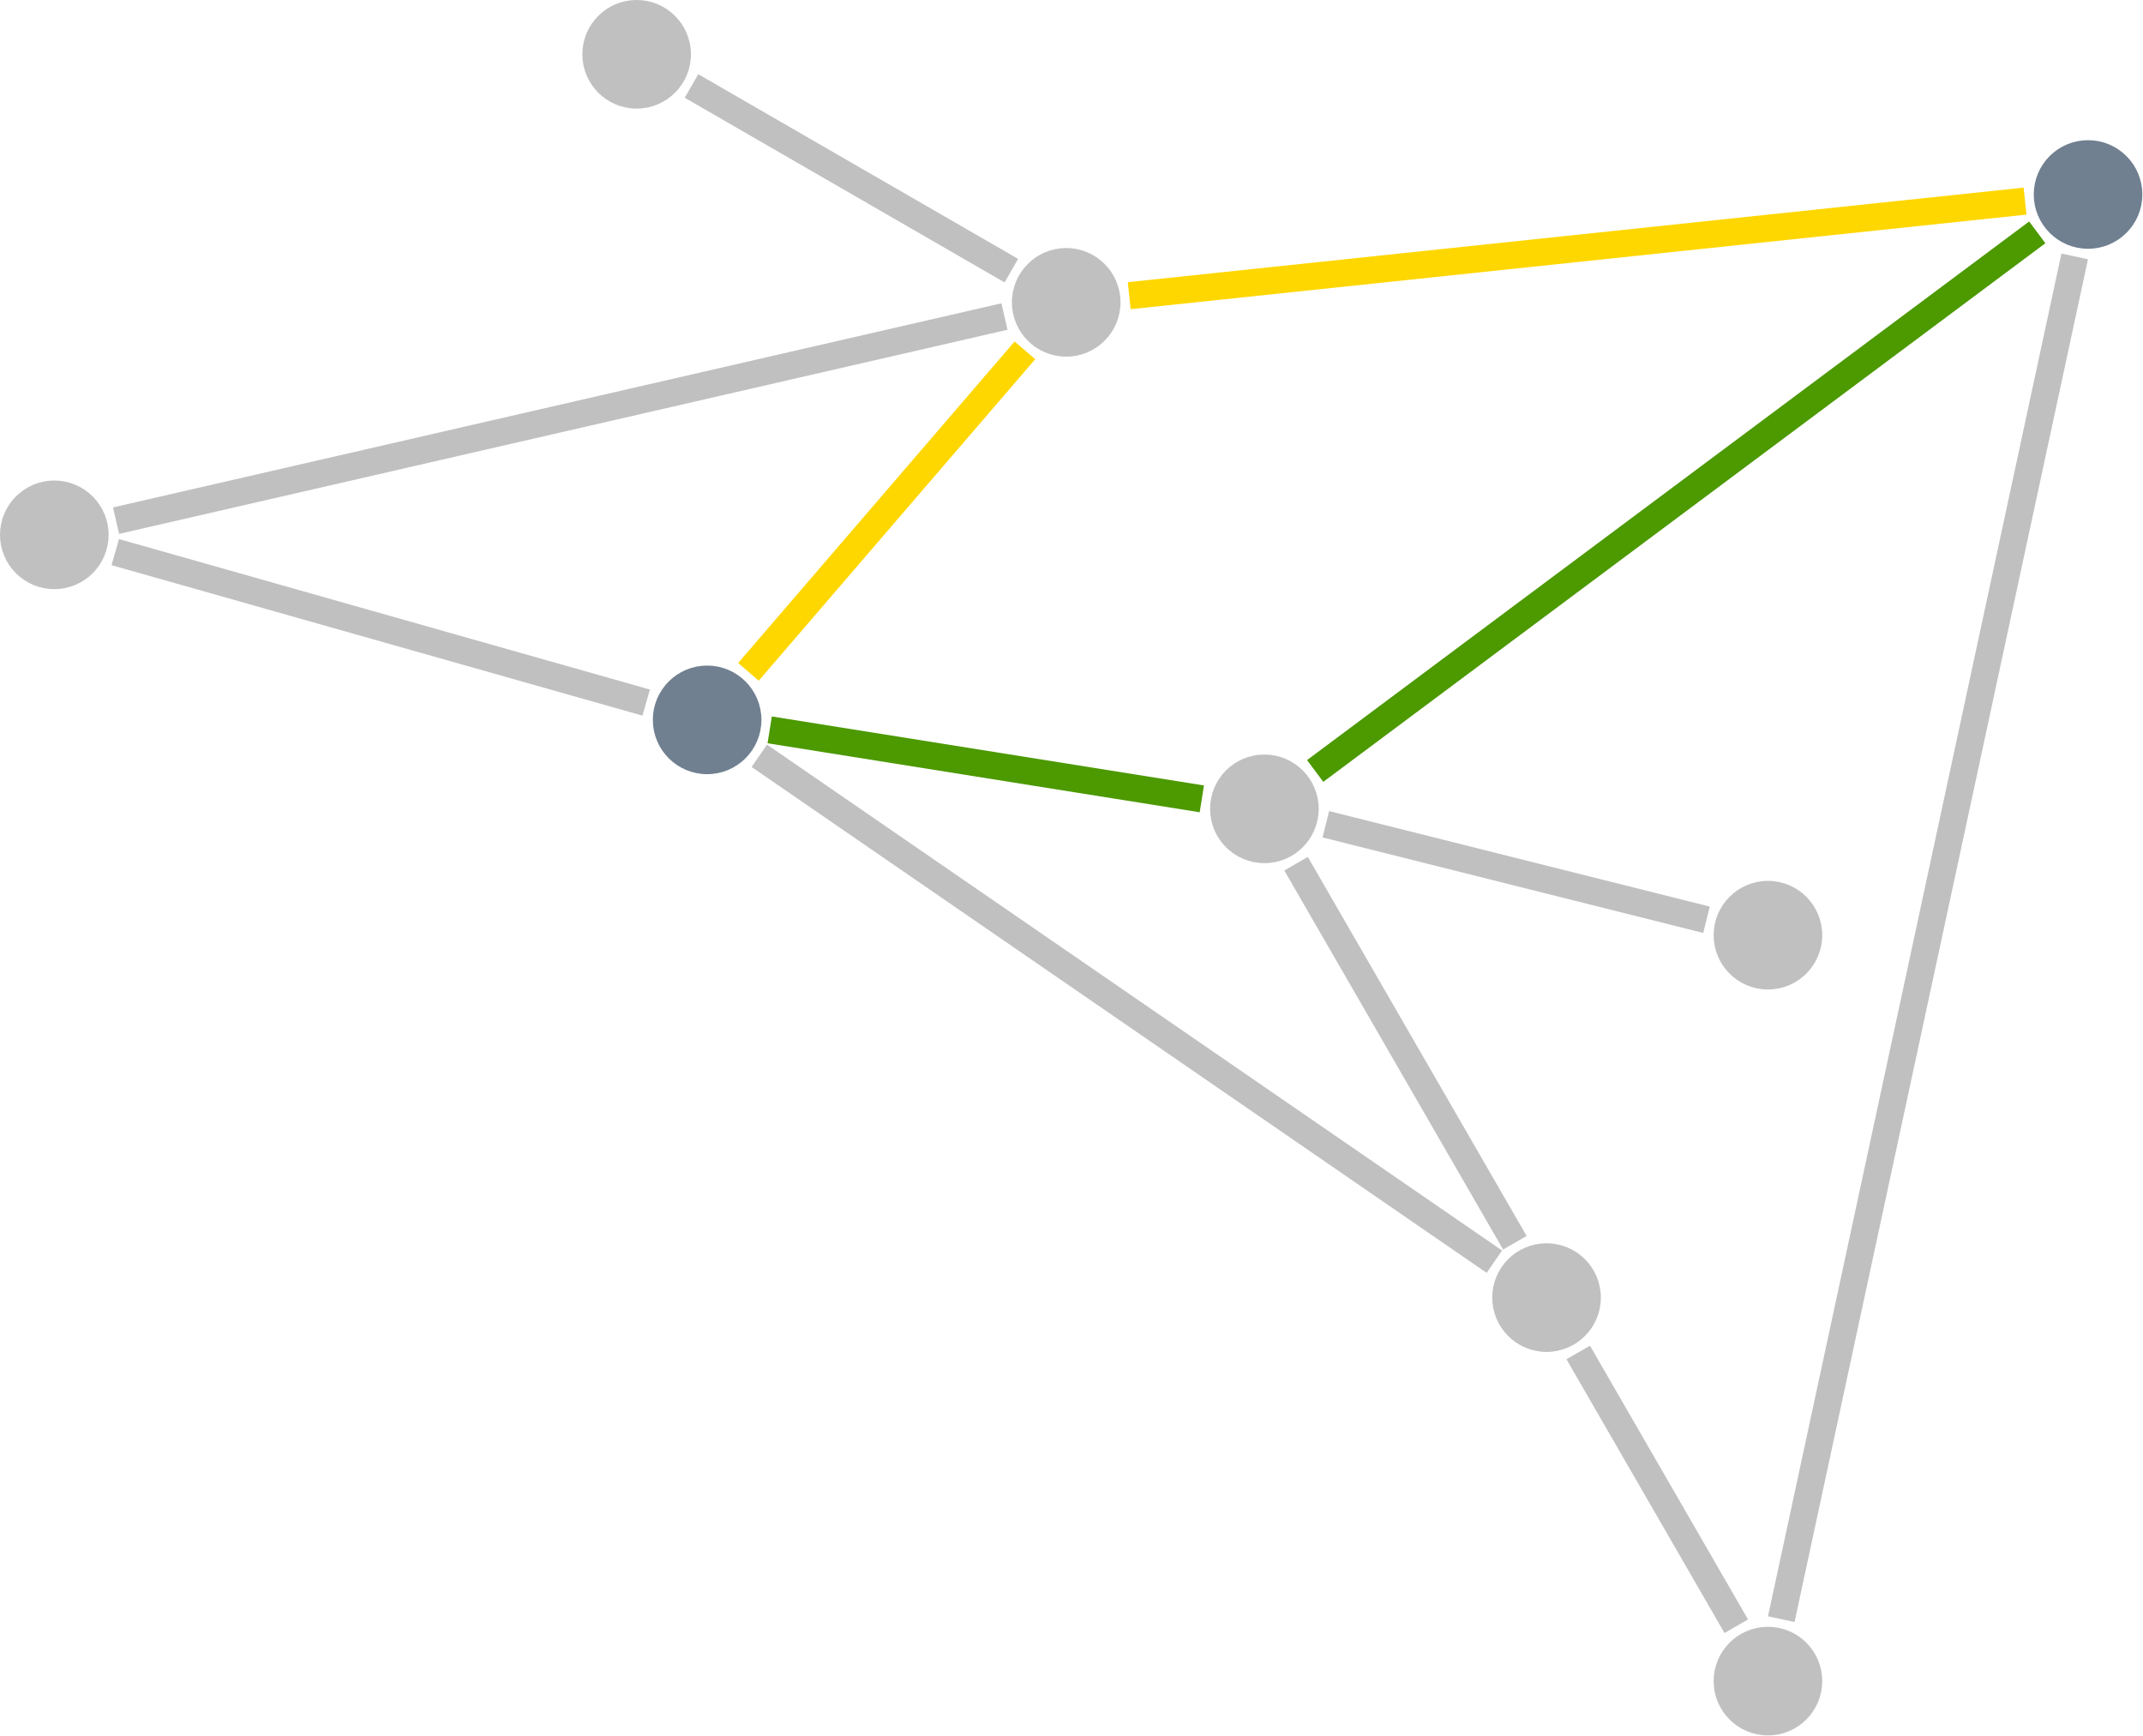
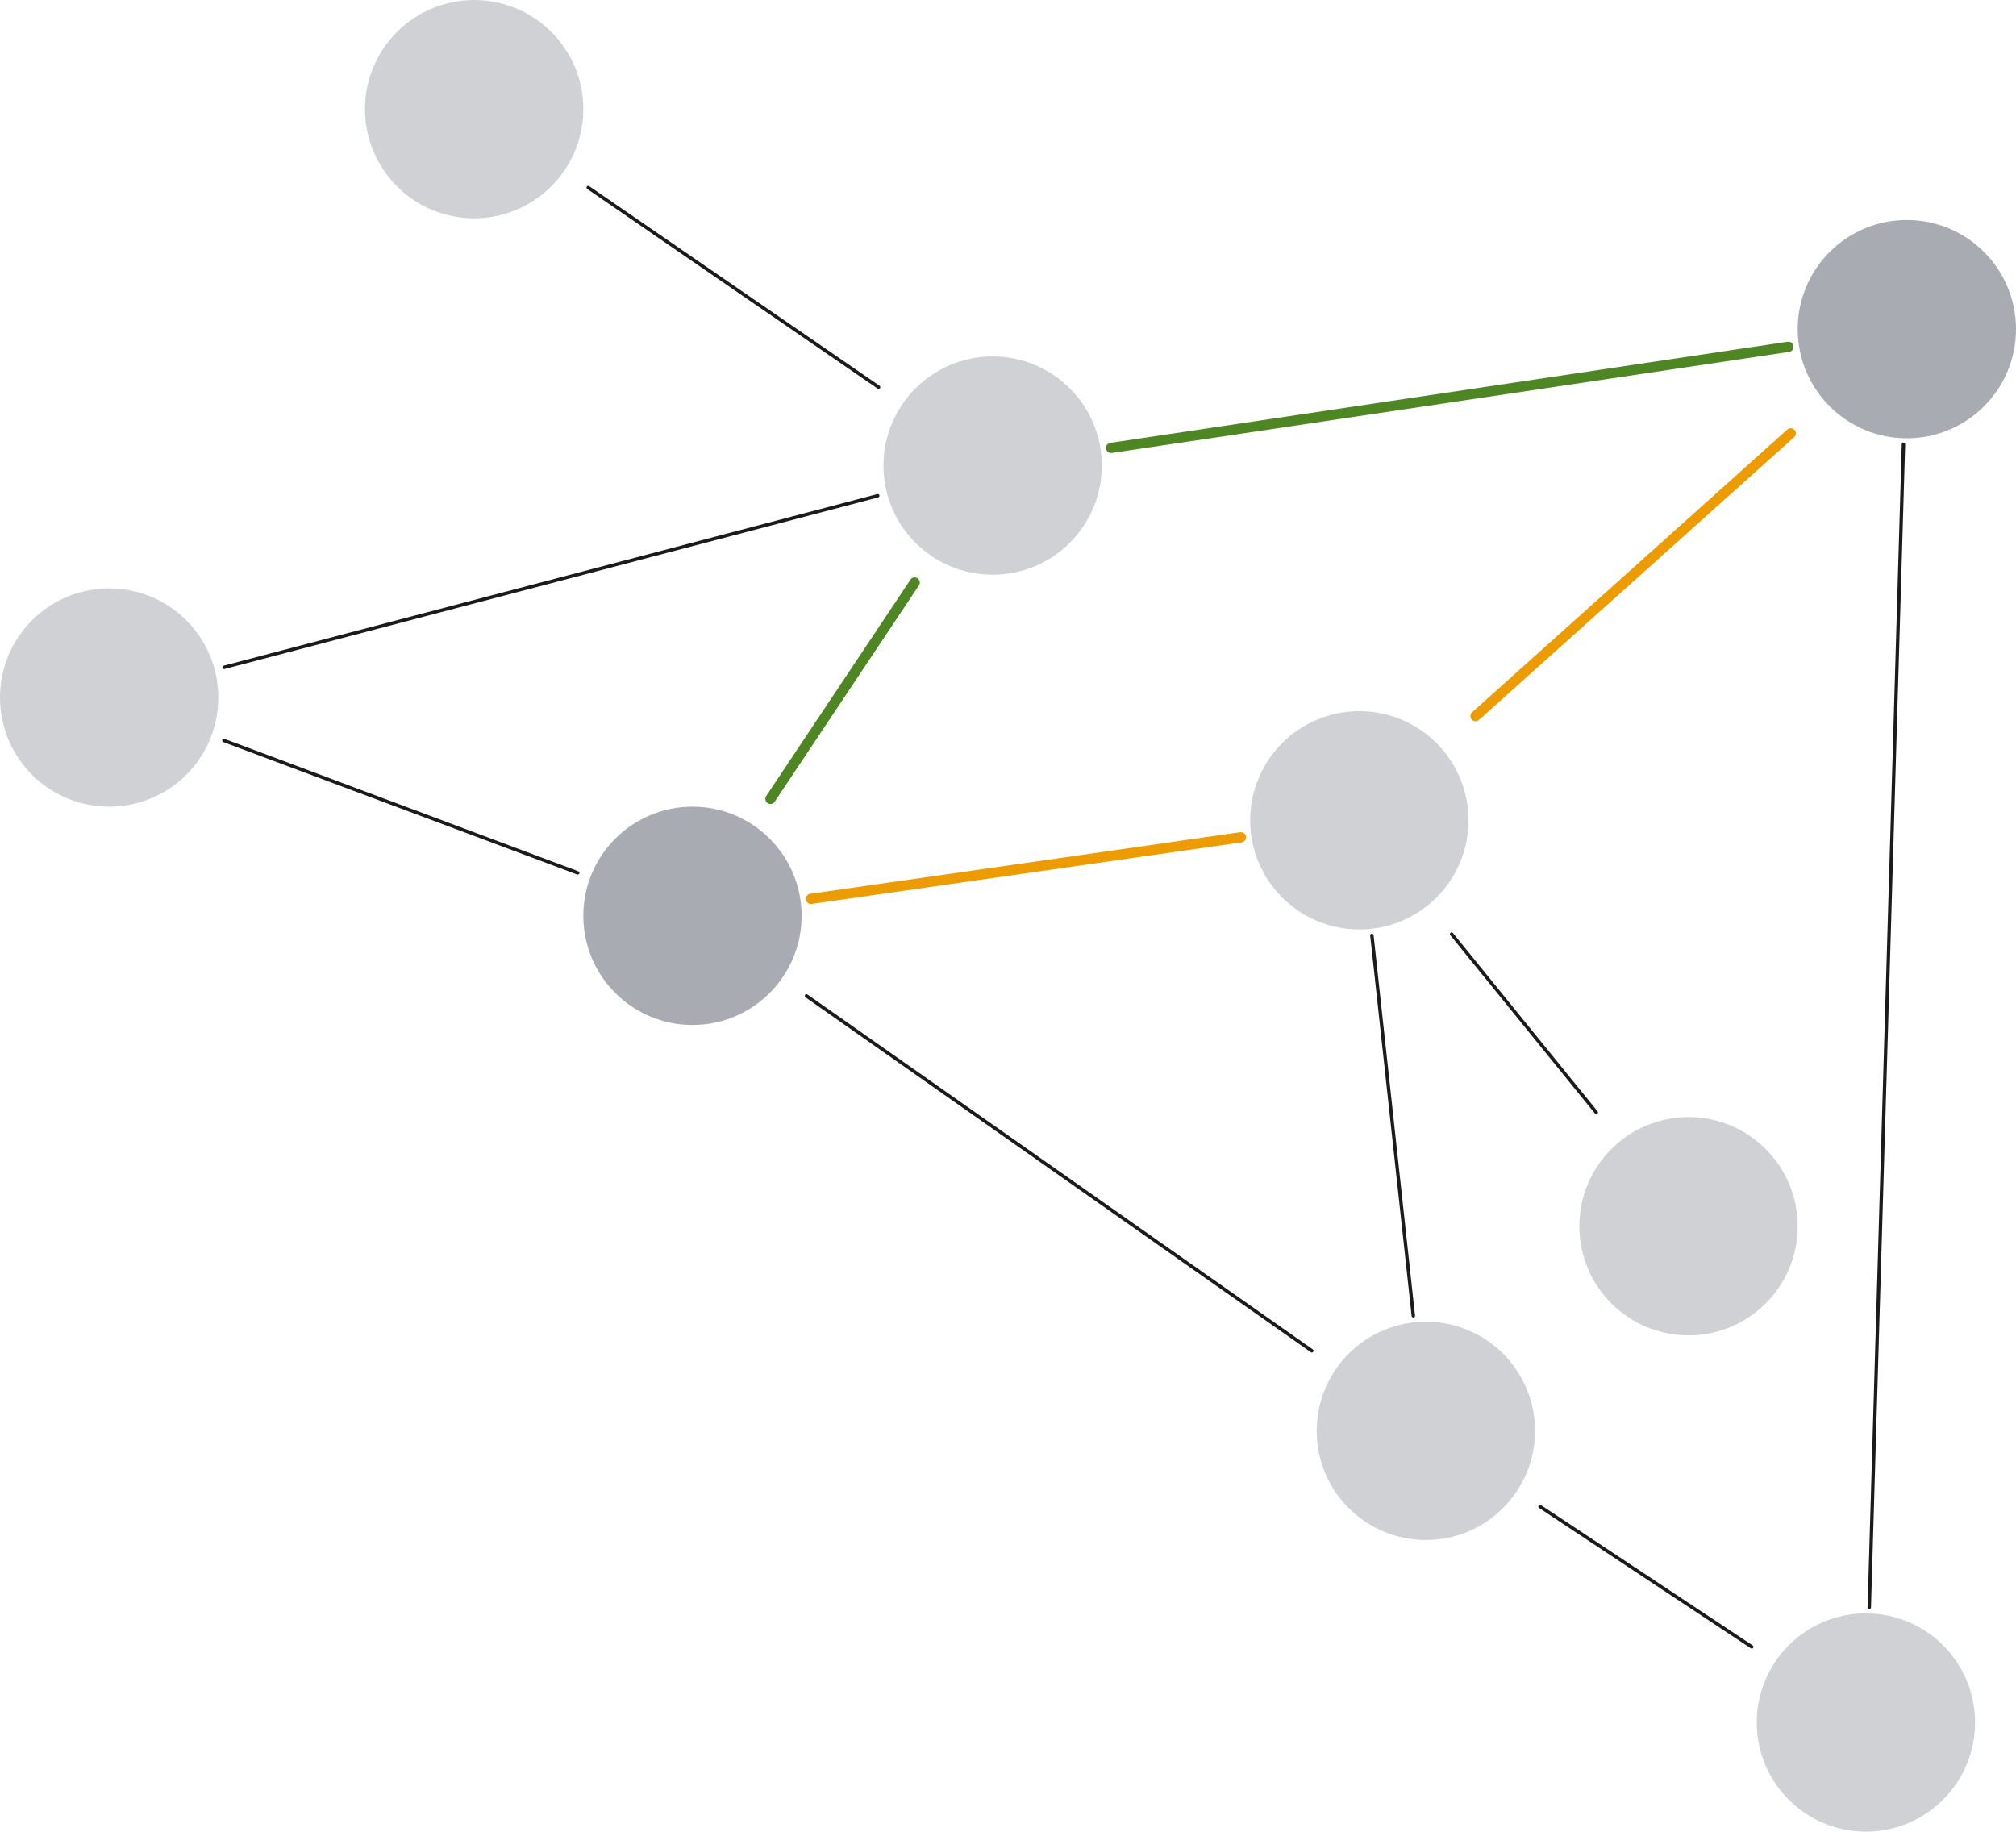
- <svg xmlns="http://www.w3.org/2000/svg" width="1184" height="959" viewBox="0 0 1184 959">
-   <defs>
-     <style type="text/css" />
-   </defs>
-   <g transform="translate(536.8535 398.2778) scale(1)">
-     <g class="relationship">
-       <g transform="translate(52.2224 -231.2552) rotate(167.0612)" stroke-width="15" stroke="#c0c0c0">
-         <path d="M 35 0 L 538.641 0" />
-       </g>
-     </g>
-     <g class="relationship">
-       <g transform="translate(-506.8535 -102.8116) rotate(15.82313)" stroke-width="15" stroke="#c0c0c0">
-         <path d="M 35 0 L 339.896 0" />
-       </g>
-     </g>
-     <g class="relationship">
-       <g transform="translate(52.2224 -231.2552) rotate(130.6974)" stroke-width="15" stroke="#ffd700">
-         <path d="M 35 0 L 269.243 0" />
-       </g>
-     </g>
-     <g class="relationship">
-       <g transform="translate(161.7166 48.5604) rotate(-170.9299)" stroke-width="15" stroke="#4c9900">
-         <path d="M 35 0 L 276.778 0" />
-       </g>
-     </g>
-     <g class="relationship">
-       <g transform="translate(52.2224 -231.2552) rotate(-150)" stroke-width="15" stroke="#c0c0c0">
-         <path d="M 35 0 L 239.045 0" />
-       </g>
-     </g>
-     <g class="relationship">
-       <g transform="translate(616.7866 -290.8431) rotate(173.9749)" stroke-width="15" stroke="#ffd700">
-         <path d="M 35 0 L 532.7 0" />
-       </g>
-     </g>
-     <g class="relationship">
-       <g transform="translate(616.7866 -290.8431) rotate(102.1529)" stroke-width="15" stroke="#c0c0c0">
-         <path d="M 35 0 L 805.105 0" />
-       </g>
-     </g>
-     <g class="relationship">
-       <g transform="translate(439.9269 530.4347) rotate(-120)" stroke-width="15" stroke="#c0c0c0">
-         <path d="M 35 0 L 209.642 0" />
-       </g>
-     </g>
-     <g class="relationship">
-       <g transform="translate(317.6057 318.5682) rotate(-120)" stroke-width="15" stroke="#c0c0c0">
-         <path d="M 35 0 L 276.778 0" />
-       </g>
-     </g>
-     <g class="relationship">
-       <g transform="translate(317.6057 318.5682) rotate(-145.4649)" stroke-width="15" stroke="#c0c0c0">
-         <path d="M 35 0 L 527.977 0" />
-       </g>
-     </g>
-     <g class="relationship">
-       <g transform="translate(616.7866 -290.8431) rotate(143.2834)" stroke-width="15" stroke="#4c9900">
-         <path d="M 35 0 L 532.7 0" />
-       </g>
-     </g>
-     <g class="relationship">
-       <g transform="translate(439.9269 118.3608) rotate(-165.9157)" stroke-width="15" stroke="#c0c0c0">
-         <path d="M 35 0 L 251.833 0" />
-       </g>
-     </g>
-     <g class="node">
-       <g fill="#c0c0c0" stroke="#c0c0c0" stroke-width="5">
-         <circle cx="-185.108" cy="-368.278" r="27.5" />
-       </g>
-     </g>
-     <g class="node">
-       <g fill="#c0c0c0" stroke="#c0c0c0" stroke-width="5">
-         <circle cx="52.222" cy="-231.255" r="27.5" />
-       </g>
-     </g>
-     <g class="node">
-       <g fill="#c0c0c0" stroke="#c0c0c0" stroke-width="5">
-         <circle cx="161.717" cy="48.56" r="27.5" />
-       </g>
-     </g>
-     <g class="node">
-       <g fill="#c0c0c0" stroke="#c0c0c0" stroke-width="5">
-         <circle cx="439.927" cy="118.361" r="27.5" />
-       </g>
-     </g>
-     <g class="node">
-       <g fill="#c0c0c0" stroke="#c0c0c0" stroke-width="5">
-         <circle cx="-506.853" cy="-102.812" r="27.5" />
-       </g>
-     </g>
-     <g class="node">
-       <g fill="#708090" stroke="#708090" stroke-width="5">
-         <circle cx="-146.163" cy="-0.589" r="27.5" />
-       </g>
-     </g>
-     <g class="node">
-       <g fill="#708090" stroke="#708090" stroke-width="5">
-         <circle cx="616.787" cy="-290.843" r="27.5" />
-       </g>
-     </g>
-     <g class="node">
-       <g fill="#c0c0c0" stroke="#c0c0c0" stroke-width="5">
-         <circle cx="439.927" cy="530.435" r="27.5" />
-       </g>
-     </g>
-     <g class="node">
-       <g fill="#c0c0c0" stroke="#c0c0c0" stroke-width="5">
-         <circle cx="317.606" cy="318.568" r="27.5" />
-       </g>
-     </g>
-   </g>
+ <svg xmlns="http://www.w3.org/2000/svg" width="1182" height="1074" viewBox="0 0 1182 1074" fill="none">
+   <path d="M1054 193C1054 157.654 1082.65 129 1118 129C1153.35 129 1182 157.654 1182 193C1182 228.346 1153.35 257 1118 257C1082.65 257 1054 228.346 1054 193Z" fill="#A8ACB2" style="fill:#A8ACB2;fill:color(display-p3 0.659 0.674 0.698);fill-opacity:1;" />
+   <path d="M1030 1010C1030 974.654 1058.65 946 1094 946C1129.35 946 1158 974.654 1158 1010C1158 1045.35 1129.35 1074 1094 1074C1058.65 1074 1030 1045.35 1030 1010Z" fill="#CFD1D4" style="fill:#CFD1D4;fill:color(display-p3 0.812 0.82 0.831);fill-opacity:1;" />
+   <path d="M518 273C518 237.654 546.654 209 582 209C617.346 209 646 237.654 646 273C646 308.346 617.346 337 582 337C546.654 337 518 308.346 518 273Z" fill="#CFD1D4" style="fill:#CFD1D4;fill:color(display-p3 0.812 0.82 0.831);fill-opacity:1;" />
+   <path d="M214 64C214 28.654 242.654 0 278 0C313.346 0 342 28.654 342 64C342 99.346 313.346 128 278 128C242.654 128 214 99.346 214 64Z" fill="#CFD1D4" style="fill:#CFD1D4;fill:color(display-p3 0.812 0.82 0.831);fill-opacity:1;" />
+   <path d="M926 719C926 683.654 954.654 655 990 655C1025.35 655 1054 683.654 1054 719C1054 754.346 1025.35 783 990 783C954.654 783 926 754.346 926 719Z" fill="#CFD1D4" style="fill:#CFD1D4;fill:color(display-p3 0.812 0.82 0.831);fill-opacity:1;" />
+   <path d="M772 839C772 803.654 800.654 775 836 775C871.346 775 900 803.654 900 839C900 874.346 871.346 903 836 903C800.654 903 772 874.346 772 839Z" fill="#CFD1D4" style="fill:#CFD1D4;fill:color(display-p3 0.812 0.82 0.831);fill-opacity:1;" />
+   <path d="M0 409C0 373.654 28.654 345 64 345C99.346 345 128 373.654 128 409C128 444.346 99.346 473 64 473C28.654 473 0 444.346 0 409Z" fill="#CFD1D4" style="fill:#CFD1D4;fill:color(display-p3 0.812 0.82 0.831);fill-opacity:1;" />
+   <path d="M1048.56 203.364L651.44 262.636" stroke="#4D8622" style="stroke:#4D8622;stroke:color(display-p3 0.302 0.525 0.133);stroke-opacity:1;" stroke-width="6" stroke-linecap="round" stroke-linejoin="bevel" />
+   <path d="M733 481C733 445.654 761.654 417 797 417C832.346 417 861 445.654 861 481C861 516.346 832.346 545 797 545C761.654 545 733 516.346 733 481Z" fill="#CFD1D4" style="fill:#CFD1D4;fill:color(display-p3 0.812 0.82 0.831);fill-opacity:1;" />
+   <path d="M1049.91 254.094L865.094 419.907" stroke="#EC9C00" style="stroke:#EC9C00;stroke:color(display-p3 0.925 0.612 0);stroke-opacity:1;" stroke-width="6" stroke-linecap="round" stroke-linejoin="bevel" />
+   <path d="M935.896 652.282L851.104 547.719" stroke="#1A1B1D" style="stroke:#1A1B1D;stroke:color(display-p3 0.102 0.106 0.114);stroke-opacity:1;" stroke-width="2" stroke-linecap="round" stroke-linejoin="bevel" />
+   <path d="M1027.08 965.647L902.917 883.352" stroke="#1A1B1D" style="stroke:#1A1B1D;stroke:color(display-p3 0.102 0.106 0.114);stroke-opacity:1;" stroke-width="2" stroke-linecap="round" stroke-linejoin="bevel" />
+   <path d="M828.649 771.521L804.351 548.479" stroke="#1A1B1D" style="stroke:#1A1B1D;stroke:color(display-p3 0.102 0.106 0.114);stroke-opacity:1;" stroke-width="2" stroke-linecap="round" stroke-linejoin="bevel" />
+   <path d="M342 537C342 501.654 370.654 473 406 473C441.346 473 470 501.654 470 537C470 572.346 441.346 601 406 601C370.654 601 342 572.346 342 537Z" fill="#A8ACB2" style="fill:#A8ACB2;fill:color(display-p3 0.659 0.674 0.698);fill-opacity:1;" />
+   <path d="M769.136 792.039L472.864 583.96" stroke="#1A1B1D" style="stroke:#1A1B1D;stroke:color(display-p3 0.102 0.106 0.114);stroke-opacity:1;" stroke-width="2" stroke-linecap="round" stroke-linejoin="bevel" />
+   <path d="M515.116 227.018L344.884 109.983" stroke="#1A1B1D" style="stroke:#1A1B1D;stroke:color(display-p3 0.102 0.106 0.114);stroke-opacity:1;" stroke-width="2" stroke-linecap="round" stroke-linejoin="bevel" />
+   <path d="M514.615 290.691L131.385 391.308" stroke="#1A1B1D" style="stroke:#1A1B1D;stroke:color(display-p3 0.102 0.106 0.114);stroke-opacity:1;" stroke-width="2" stroke-linecap="round" stroke-linejoin="bevel" />
+   <path d="M131.278 434.18L338.722 511.82" stroke="#1A1B1D" style="stroke:#1A1B1D;stroke:color(display-p3 0.102 0.106 0.114);stroke-opacity:1;" stroke-width="2" stroke-linecap="round" stroke-linejoin="bevel" />
+   <path d="M536.282 341.576L451.717 468.424" stroke="#4D8622" style="stroke:#4D8622;stroke:color(display-p3 0.302 0.525 0.133);stroke-opacity:1;" stroke-width="6" stroke-linecap="round" stroke-linejoin="bevel" />
+   <path d="M475.444 527.054L727.556 490.946" stroke="#EC9C00" style="stroke:#EC9C00;stroke:color(display-p3 0.925 0.612 0);stroke-opacity:1;" stroke-width="6" stroke-linecap="round" stroke-linejoin="bevel" />
+   <path d="M1116.02 260.498L1095.98 942.501" stroke="#1A1B1D" style="stroke:#1A1B1D;stroke:color(display-p3 0.102 0.106 0.114);stroke-opacity:1;" stroke-width="2" stroke-linecap="round" stroke-linejoin="bevel" />
</svg>
